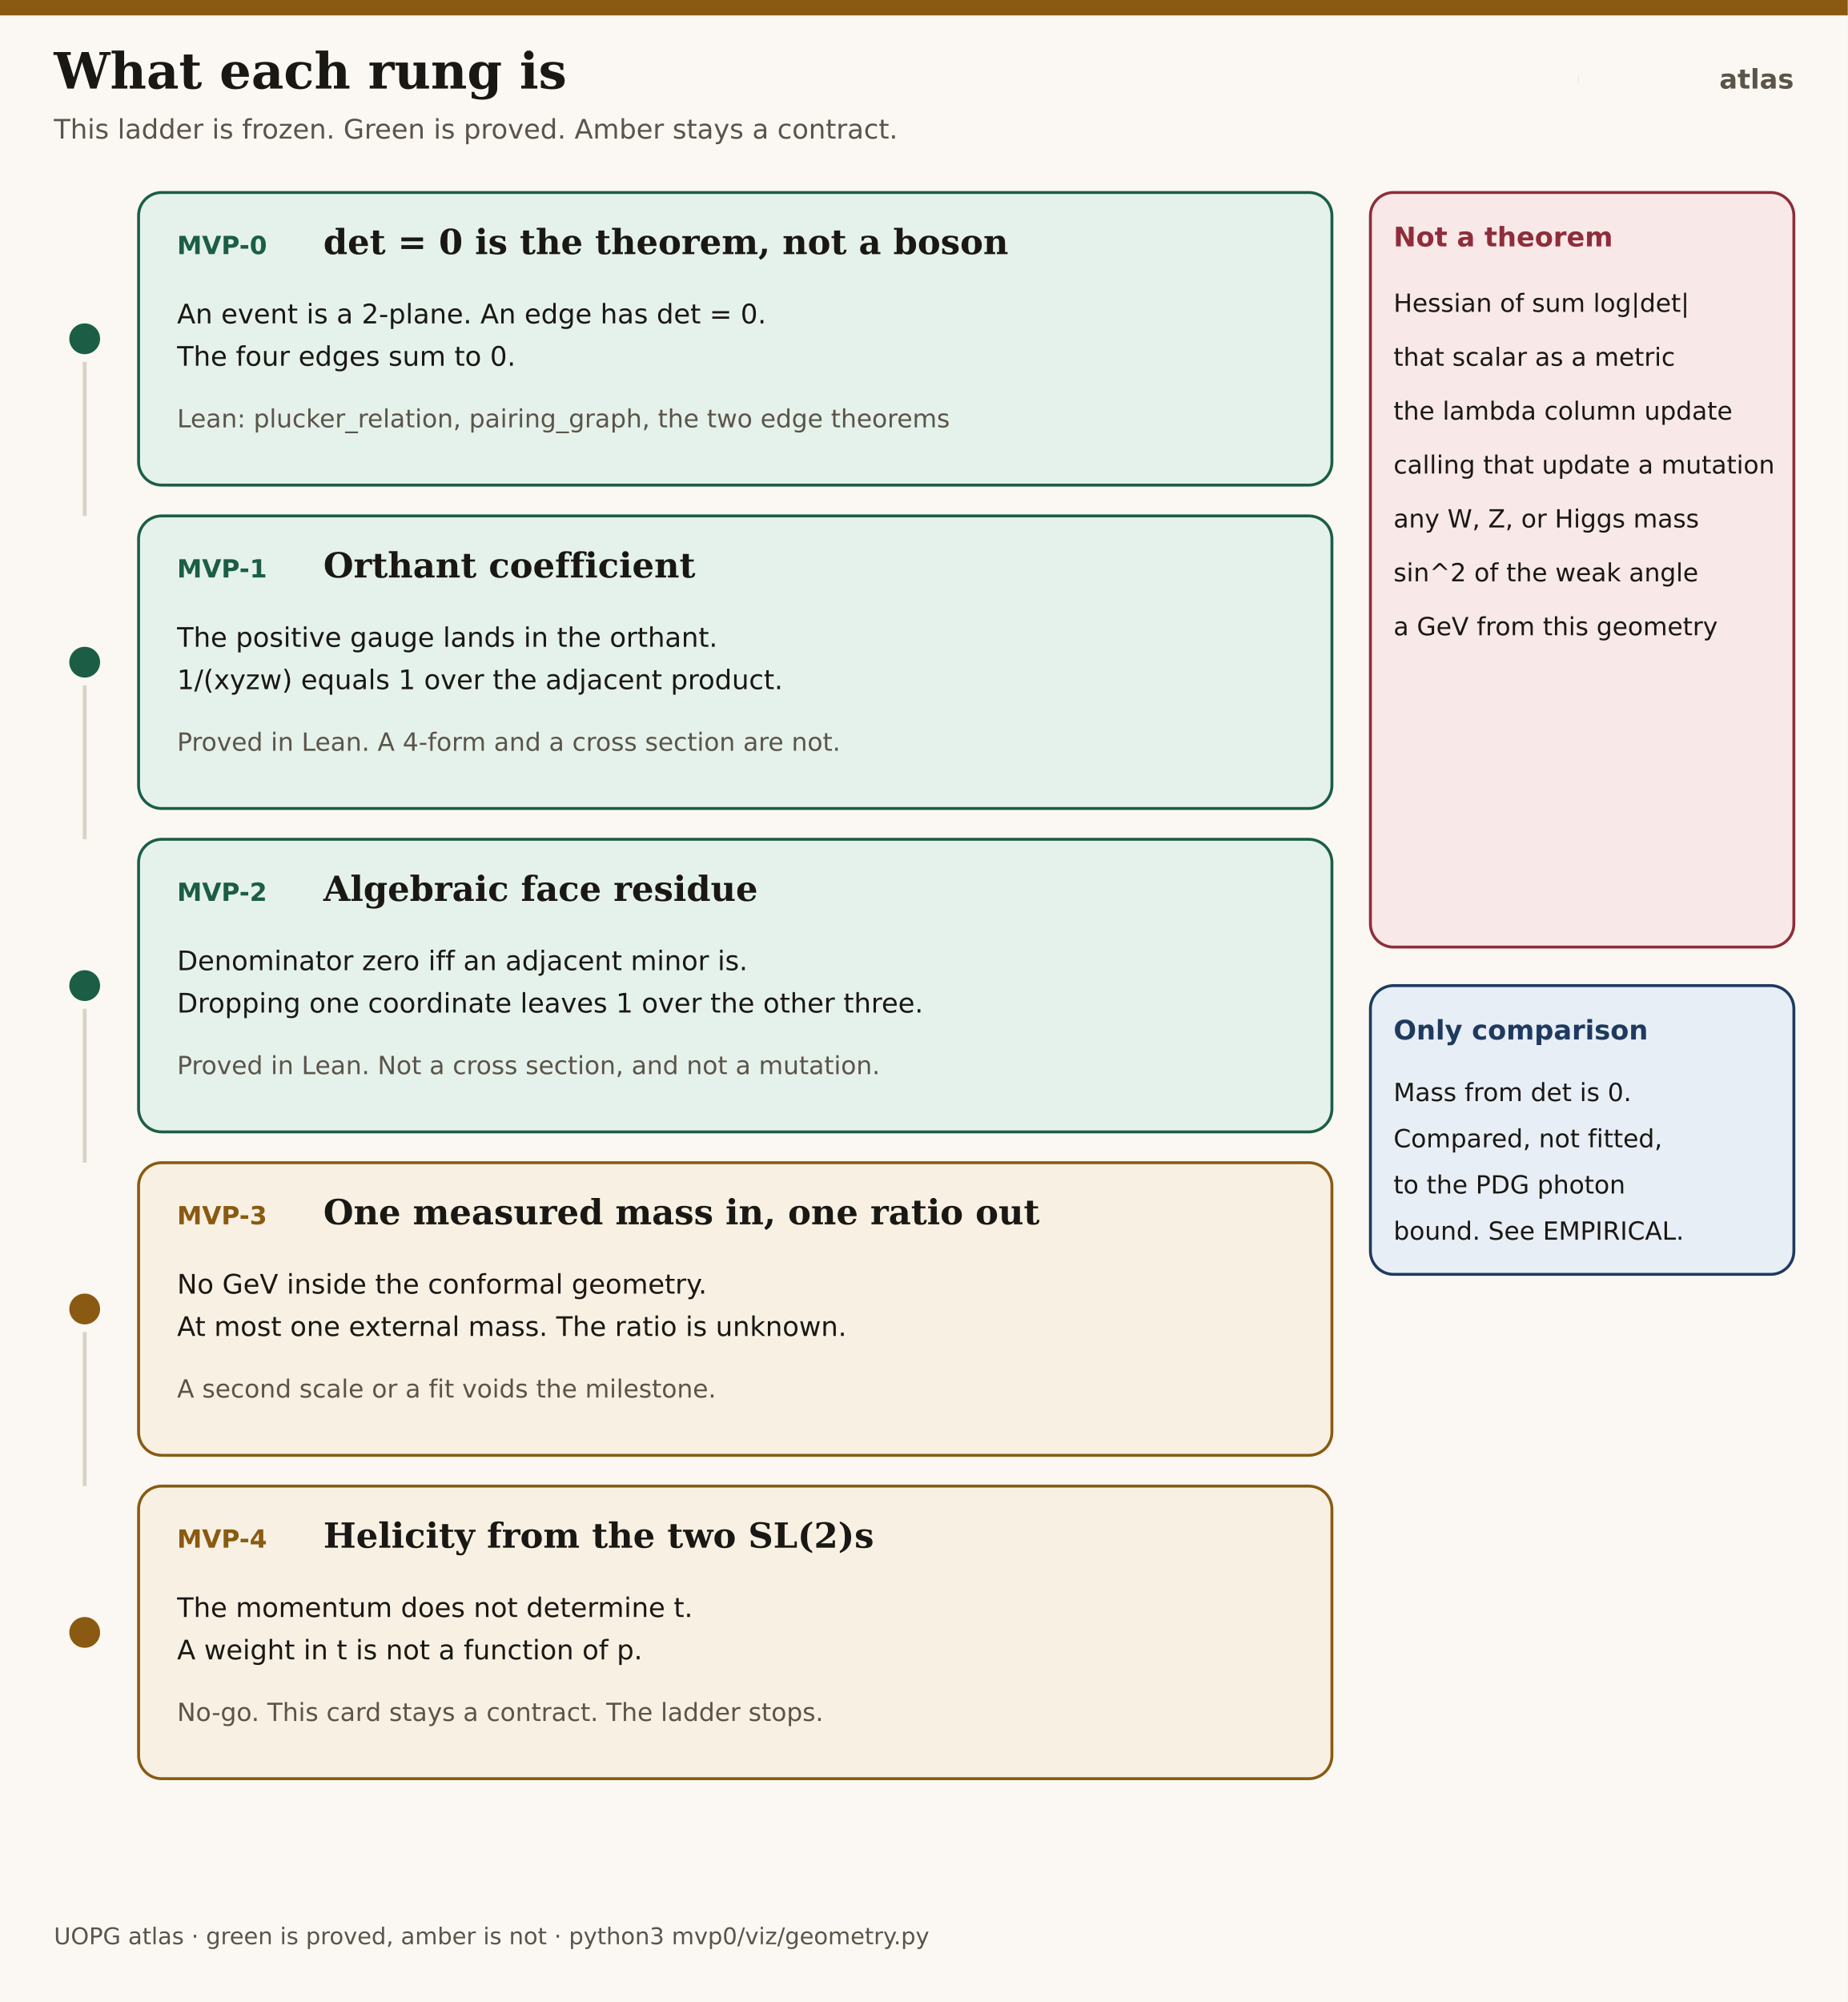
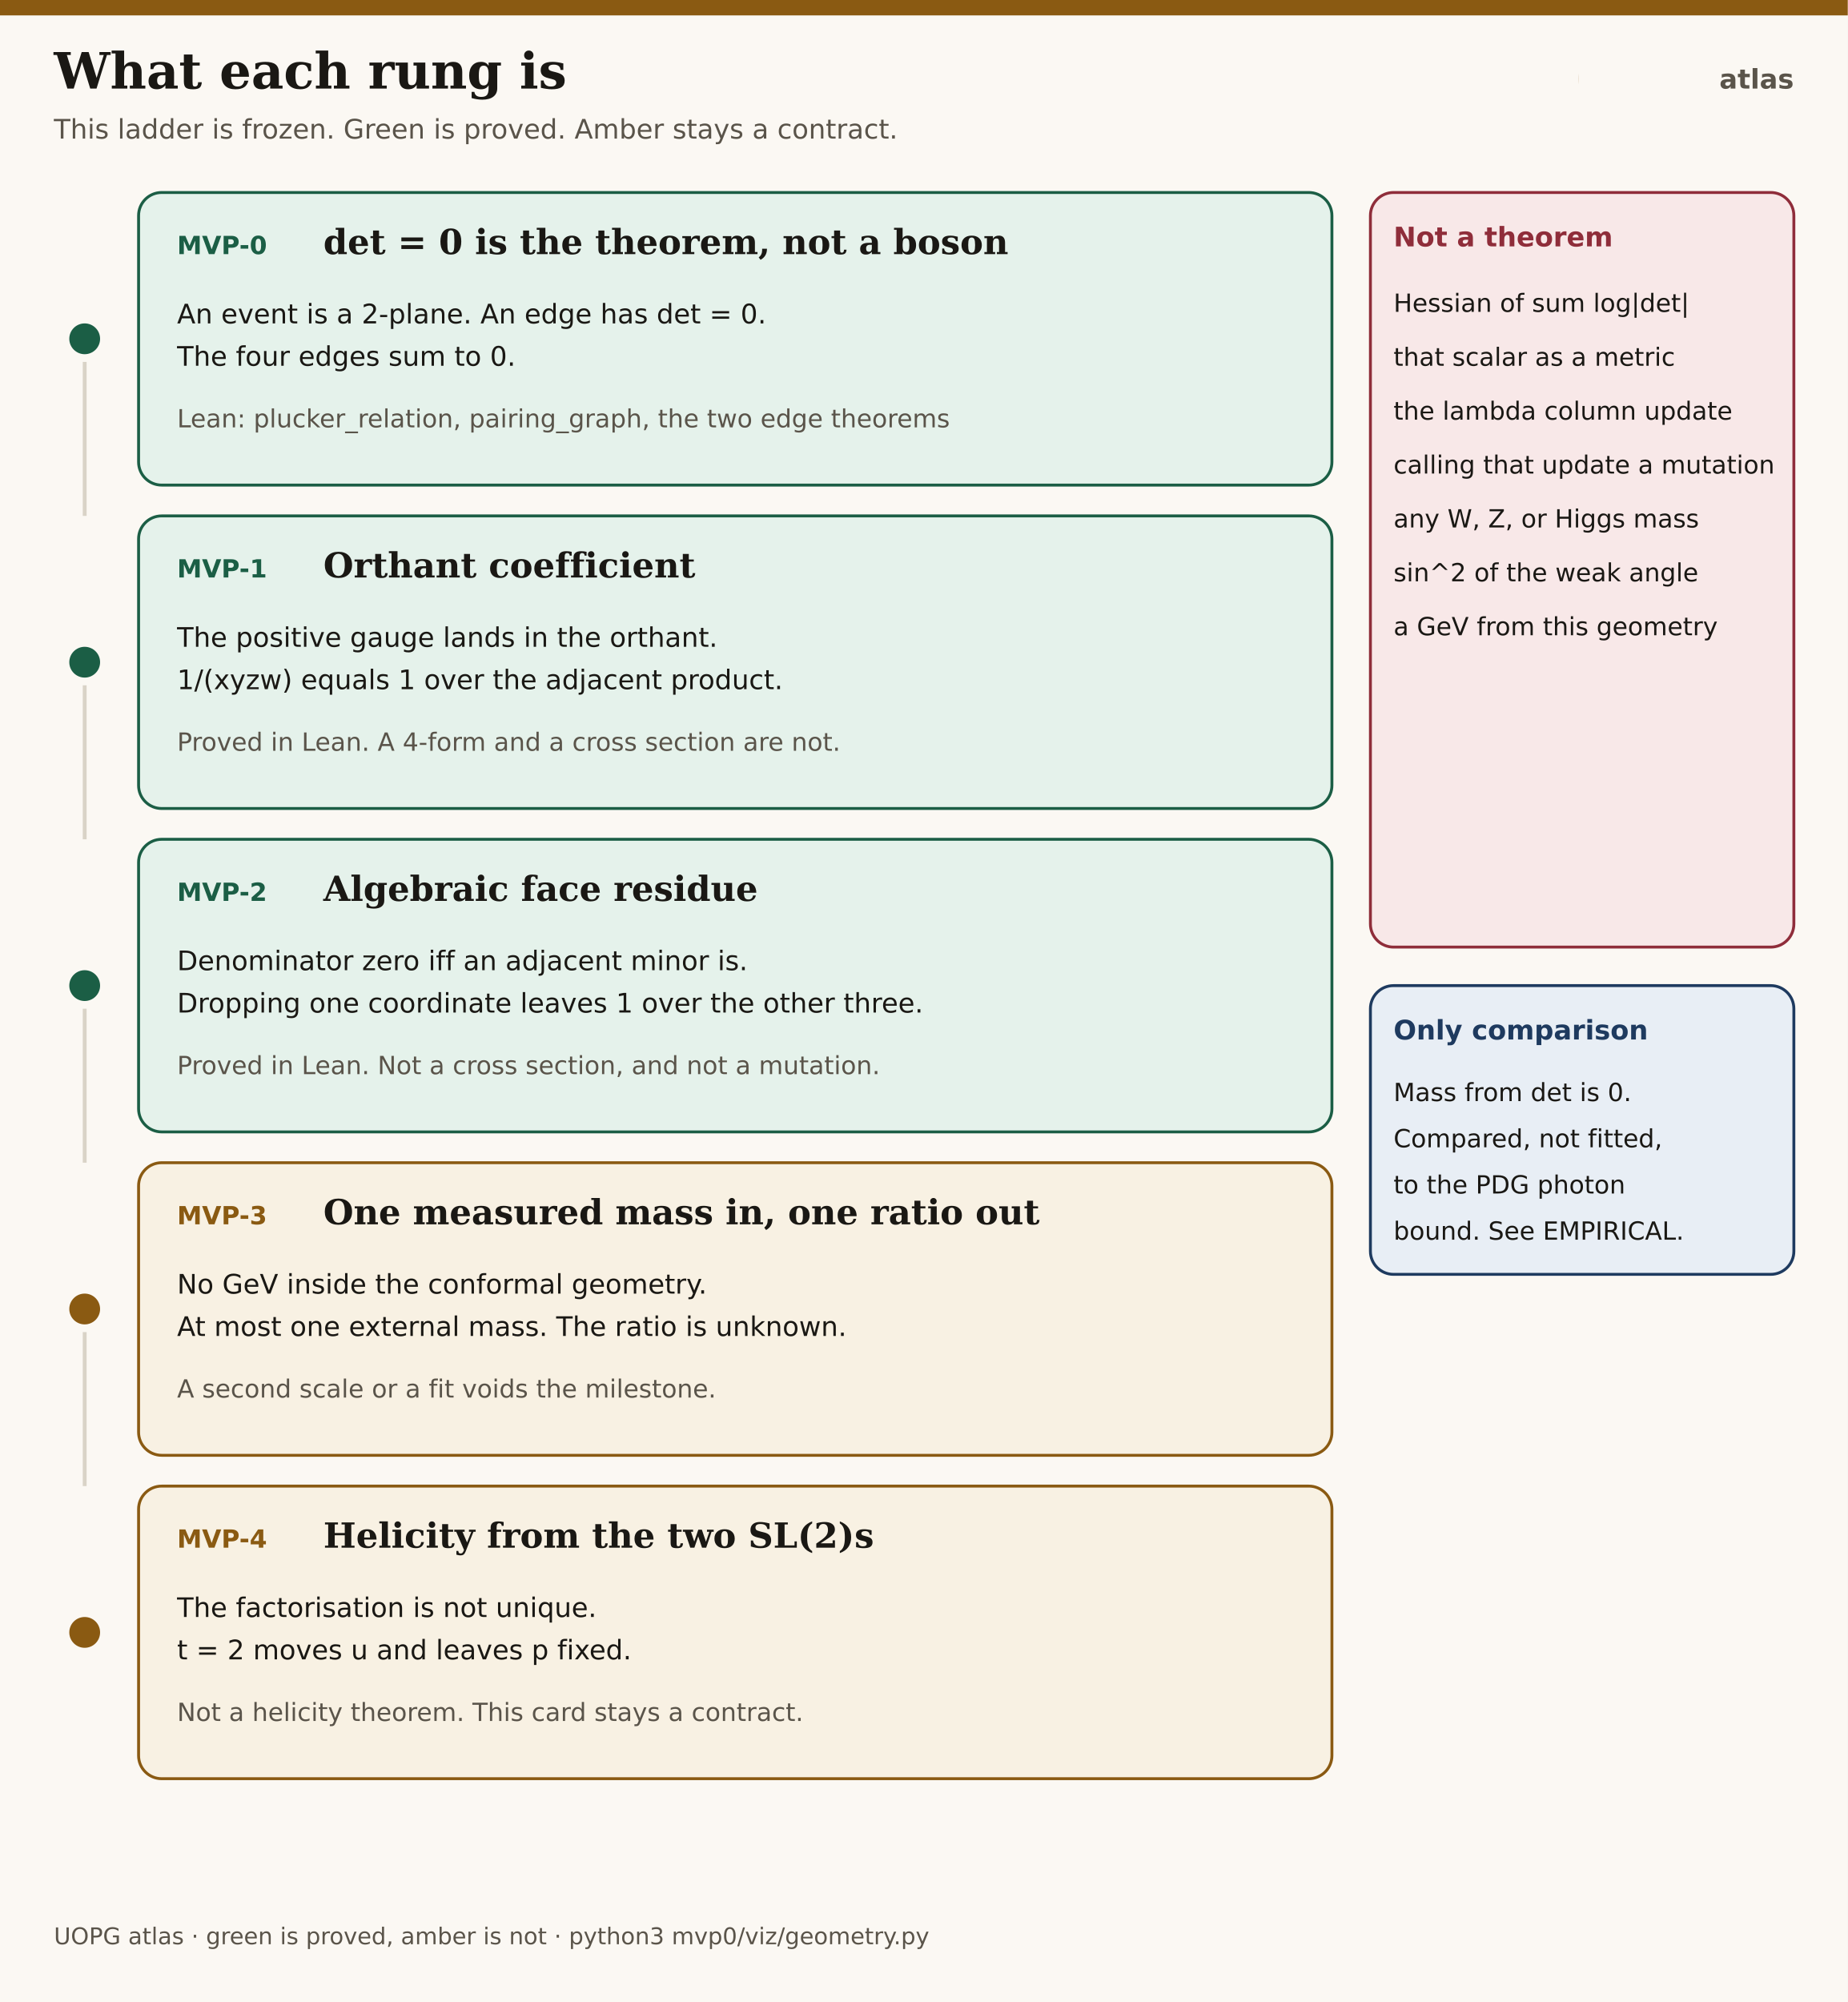
<svg xmlns="http://www.w3.org/2000/svg" width="960" height="1040" viewBox="0 0 960 1040">
  <rect width="100%" height="100%" fill="#fbf8f3" />
  <rect x="0" y="0" width="960" height="8" rx="0" fill="#8a5a12" />
  <text x="28" y="46" fill="#1a1814" font-size="26" font-family="DejaVu Serif, Liberation Serif, serif" text-anchor="start" font-weight="700">What each rung is</text>
  <text x="28" y="72" fill="#5a544a" font-size="14" font-family="DejaVu Sans, Liberation Sans, sans-serif" text-anchor="start">This ladder is frozen. Green is proved. Amber stays a contract.</text>
  <rect x="820" y="30" width="112" height="22" rx="11" fill="#8a5a12" />
  <text x="876.0" y="46" fill="#ffffff" font-size="12" font-family="DejaVu Sans, Liberation Sans, sans-serif" text-anchor="middle" font-weight="700">CONTRACT</text>
  <rect x="820" y="26" width="120" height="30" rx="0" fill="#fbf8f3" />
  <text x="932" y="46" fill="#5a544a" font-size="14" font-family="DejaVu Sans, Liberation Sans, sans-serif" text-anchor="end" font-weight="700">atlas</text>
  <rect x="72" y="100" width="620" height="152" rx="12" fill="#e5f2eb" stroke="#1b5e45" stroke-width="1.5" />
  <circle cx="44" cy="176" r="8" fill="#1b5e45" />
  <line x1="44" y1="188" x2="44" y2="268" stroke="#d9d3c7" stroke-width="2" />
  <text x="92" y="132" fill="#1b5e45" font-size="13" font-family="DejaVu Sans, Liberation Sans, sans-serif" text-anchor="start" font-weight="700">MVP-0</text>
  <text x="168" y="132" fill="#1a1814" font-size="18" font-family="DejaVu Serif, Liberation Serif, serif" text-anchor="start" font-weight="700">det = 0 is the theorem, not a boson</text>
  <text x="92" y="168" fill="#1a1814" font-size="14" font-family="DejaVu Sans, Liberation Sans, sans-serif" text-anchor="start">An event is a 2-plane. An edge has det = 0.</text>
  <text x="92" y="190" fill="#1a1814" font-size="14" font-family="DejaVu Sans, Liberation Sans, sans-serif" text-anchor="start">The four edges sum to 0.</text>
  <text x="92" y="222" fill="#5a544a" font-size="13" font-family="DejaVu Sans, Liberation Sans, sans-serif" text-anchor="start">Lean: plucker_relation, pairing_graph, the two edge theorems</text>
  <rect x="72" y="268" width="620" height="152" rx="12" fill="#e5f2eb" stroke="#1b5e45" stroke-width="1.5" />
  <circle cx="44" cy="344" r="8" fill="#1b5e45" />
  <line x1="44" y1="356" x2="44" y2="436" stroke="#d9d3c7" stroke-width="2" />
  <text x="92" y="300" fill="#1b5e45" font-size="13" font-family="DejaVu Sans, Liberation Sans, sans-serif" text-anchor="start" font-weight="700">MVP-1</text>
  <text x="168" y="300" fill="#1a1814" font-size="18" font-family="DejaVu Serif, Liberation Serif, serif" text-anchor="start" font-weight="700">Orthant coefficient</text>
  <text x="92" y="336" fill="#1a1814" font-size="14" font-family="DejaVu Sans, Liberation Sans, sans-serif" text-anchor="start">The positive gauge lands in the orthant.</text>
  <text x="92" y="358" fill="#1a1814" font-size="14" font-family="DejaVu Sans, Liberation Sans, sans-serif" text-anchor="start">1/(xyzw) equals 1 over the adjacent product.</text>
  <text x="92" y="390" fill="#5a544a" font-size="13" font-family="DejaVu Sans, Liberation Sans, sans-serif" text-anchor="start">Proved in Lean. A 4-form and a cross section are not.</text>
  <rect x="72" y="436" width="620" height="152" rx="12" fill="#e5f2eb" stroke="#1b5e45" stroke-width="1.5" />
  <circle cx="44" cy="512" r="8" fill="#1b5e45" />
  <line x1="44" y1="524" x2="44" y2="604" stroke="#d9d3c7" stroke-width="2" />
  <text x="92" y="468" fill="#1b5e45" font-size="13" font-family="DejaVu Sans, Liberation Sans, sans-serif" text-anchor="start" font-weight="700">MVP-2</text>
  <text x="168" y="468" fill="#1a1814" font-size="18" font-family="DejaVu Serif, Liberation Serif, serif" text-anchor="start" font-weight="700">Algebraic face residue</text>
  <text x="92" y="504" fill="#1a1814" font-size="14" font-family="DejaVu Sans, Liberation Sans, sans-serif" text-anchor="start">Denominator zero iff an adjacent minor is.</text>
  <text x="92" y="526" fill="#1a1814" font-size="14" font-family="DejaVu Sans, Liberation Sans, sans-serif" text-anchor="start">Dropping one coordinate leaves 1 over the other three.</text>
  <text x="92" y="558" fill="#5a544a" font-size="13" font-family="DejaVu Sans, Liberation Sans, sans-serif" text-anchor="start">Proved in Lean. Not a cross section, and not a mutation.</text>
  <rect x="72" y="604" width="620" height="152" rx="12" fill="#f8f1e3" stroke="#8a5a12" stroke-width="1.5" />
  <circle cx="44" cy="680" r="8" fill="#8a5a12" />
  <line x1="44" y1="692" x2="44" y2="772" stroke="#d9d3c7" stroke-width="2" />
  <text x="92" y="636" fill="#8a5a12" font-size="13" font-family="DejaVu Sans, Liberation Sans, sans-serif" text-anchor="start" font-weight="700">MVP-3</text>
  <text x="168" y="636" fill="#1a1814" font-size="18" font-family="DejaVu Serif, Liberation Serif, serif" text-anchor="start" font-weight="700">One measured mass in, one ratio out</text>
  <text x="92" y="672" fill="#1a1814" font-size="14" font-family="DejaVu Sans, Liberation Sans, sans-serif" text-anchor="start">No GeV inside the conformal geometry.</text>
  <text x="92" y="694" fill="#1a1814" font-size="14" font-family="DejaVu Sans, Liberation Sans, sans-serif" text-anchor="start">At most one external mass. The ratio is unknown.</text>
  <text x="92" y="726" fill="#5a544a" font-size="13" font-family="DejaVu Sans, Liberation Sans, sans-serif" text-anchor="start">A second scale or a fit voids the milestone.</text>
  <rect x="72" y="772" width="620" height="152" rx="12" fill="#f8f1e3" stroke="#8a5a12" stroke-width="1.5" />
  <circle cx="44" cy="848" r="8" fill="#8a5a12" />
  <text x="92" y="804" fill="#8a5a12" font-size="13" font-family="DejaVu Sans, Liberation Sans, sans-serif" text-anchor="start" font-weight="700">MVP-4</text>
  <text x="168" y="804" fill="#1a1814" font-size="18" font-family="DejaVu Serif, Liberation Serif, serif" text-anchor="start" font-weight="700">Helicity from the two SL(2)s</text>
-   <text x="92" y="840" fill="#1a1814" font-size="14" font-family="DejaVu Sans, Liberation Sans, sans-serif" text-anchor="start">The momentum does not determine t.</text>
-   <text x="92" y="862" fill="#1a1814" font-size="14" font-family="DejaVu Sans, Liberation Sans, sans-serif" text-anchor="start">A weight in t is not a function of p.</text>
-   <text x="92" y="894" fill="#5a544a" font-size="13" font-family="DejaVu Sans, Liberation Sans, sans-serif" text-anchor="start">No-go. This card stays a contract. The ladder stops.</text>
+   <text x="92" y="840" fill="#1a1814" font-size="14" font-family="DejaVu Sans, Liberation Sans, sans-serif" text-anchor="start">The factorisation is not unique.</text>
+   <text x="92" y="862" fill="#1a1814" font-size="14" font-family="DejaVu Sans, Liberation Sans, sans-serif" text-anchor="start">t = 2 moves u and leaves p fixed.</text>
+   <text x="92" y="894" fill="#5a544a" font-size="13" font-family="DejaVu Sans, Liberation Sans, sans-serif" text-anchor="start">Not a helicity theorem. This card stays a contract.</text>
  <rect x="712" y="100" width="220" height="392" rx="12" fill="#f8e8e8" stroke="#8f2d3a" stroke-width="1.5" />
  <text x="724" y="128" fill="#8f2d3a" font-size="14" font-family="DejaVu Sans, Liberation Sans, sans-serif" text-anchor="start" font-weight="700">Not a theorem</text>
  <text x="724" y="162" fill="#1a1814" font-size="13" font-family="DejaVu Sans, Liberation Sans, sans-serif" text-anchor="start">Hessian of sum log|det|</text>
  <text x="724" y="190" fill="#1a1814" font-size="13" font-family="DejaVu Sans, Liberation Sans, sans-serif" text-anchor="start">that scalar as a metric</text>
  <text x="724" y="218" fill="#1a1814" font-size="13" font-family="DejaVu Sans, Liberation Sans, sans-serif" text-anchor="start">the lambda column update</text>
  <text x="724" y="246" fill="#1a1814" font-size="13" font-family="DejaVu Sans, Liberation Sans, sans-serif" text-anchor="start">calling that update a mutation</text>
  <text x="724" y="274" fill="#1a1814" font-size="13" font-family="DejaVu Sans, Liberation Sans, sans-serif" text-anchor="start">any W, Z, or Higgs mass</text>
  <text x="724" y="302" fill="#1a1814" font-size="13" font-family="DejaVu Sans, Liberation Sans, sans-serif" text-anchor="start">sin^2 of the weak angle</text>
  <text x="724" y="330" fill="#1a1814" font-size="13" font-family="DejaVu Sans, Liberation Sans, sans-serif" text-anchor="start">a GeV from this geometry</text>
  <rect x="712" y="512" width="220" height="150" rx="12" fill="#e8eef5" stroke="#1e3a5f" stroke-width="1.5" />
  <text x="724" y="540" fill="#1e3a5f" font-size="14" font-family="DejaVu Sans, Liberation Sans, sans-serif" text-anchor="start" font-weight="700">Only comparison</text>
  <text x="724" y="572" fill="#1a1814" font-size="13" font-family="DejaVu Sans, Liberation Sans, sans-serif" text-anchor="start">Mass from det is 0.</text>
  <text x="724" y="596" fill="#1a1814" font-size="13" font-family="DejaVu Sans, Liberation Sans, sans-serif" text-anchor="start">Compared, not fitted,</text>
  <text x="724" y="620" fill="#1a1814" font-size="13" font-family="DejaVu Sans, Liberation Sans, sans-serif" text-anchor="start">to the PDG photon</text>
  <text x="724" y="644" fill="#1a1814" font-size="13" font-family="DejaVu Sans, Liberation Sans, sans-serif" text-anchor="start">bound. See EMPIRICAL.</text>
  <text x="28" y="1010" fill="#5a544a" font-size="12" font-family="DejaVu Sans, Liberation Sans, sans-serif" text-anchor="start">UOPG atlas  ·  green is proved, amber is not  ·  python3 mvp0/viz/geometry.py</text>
</svg>
